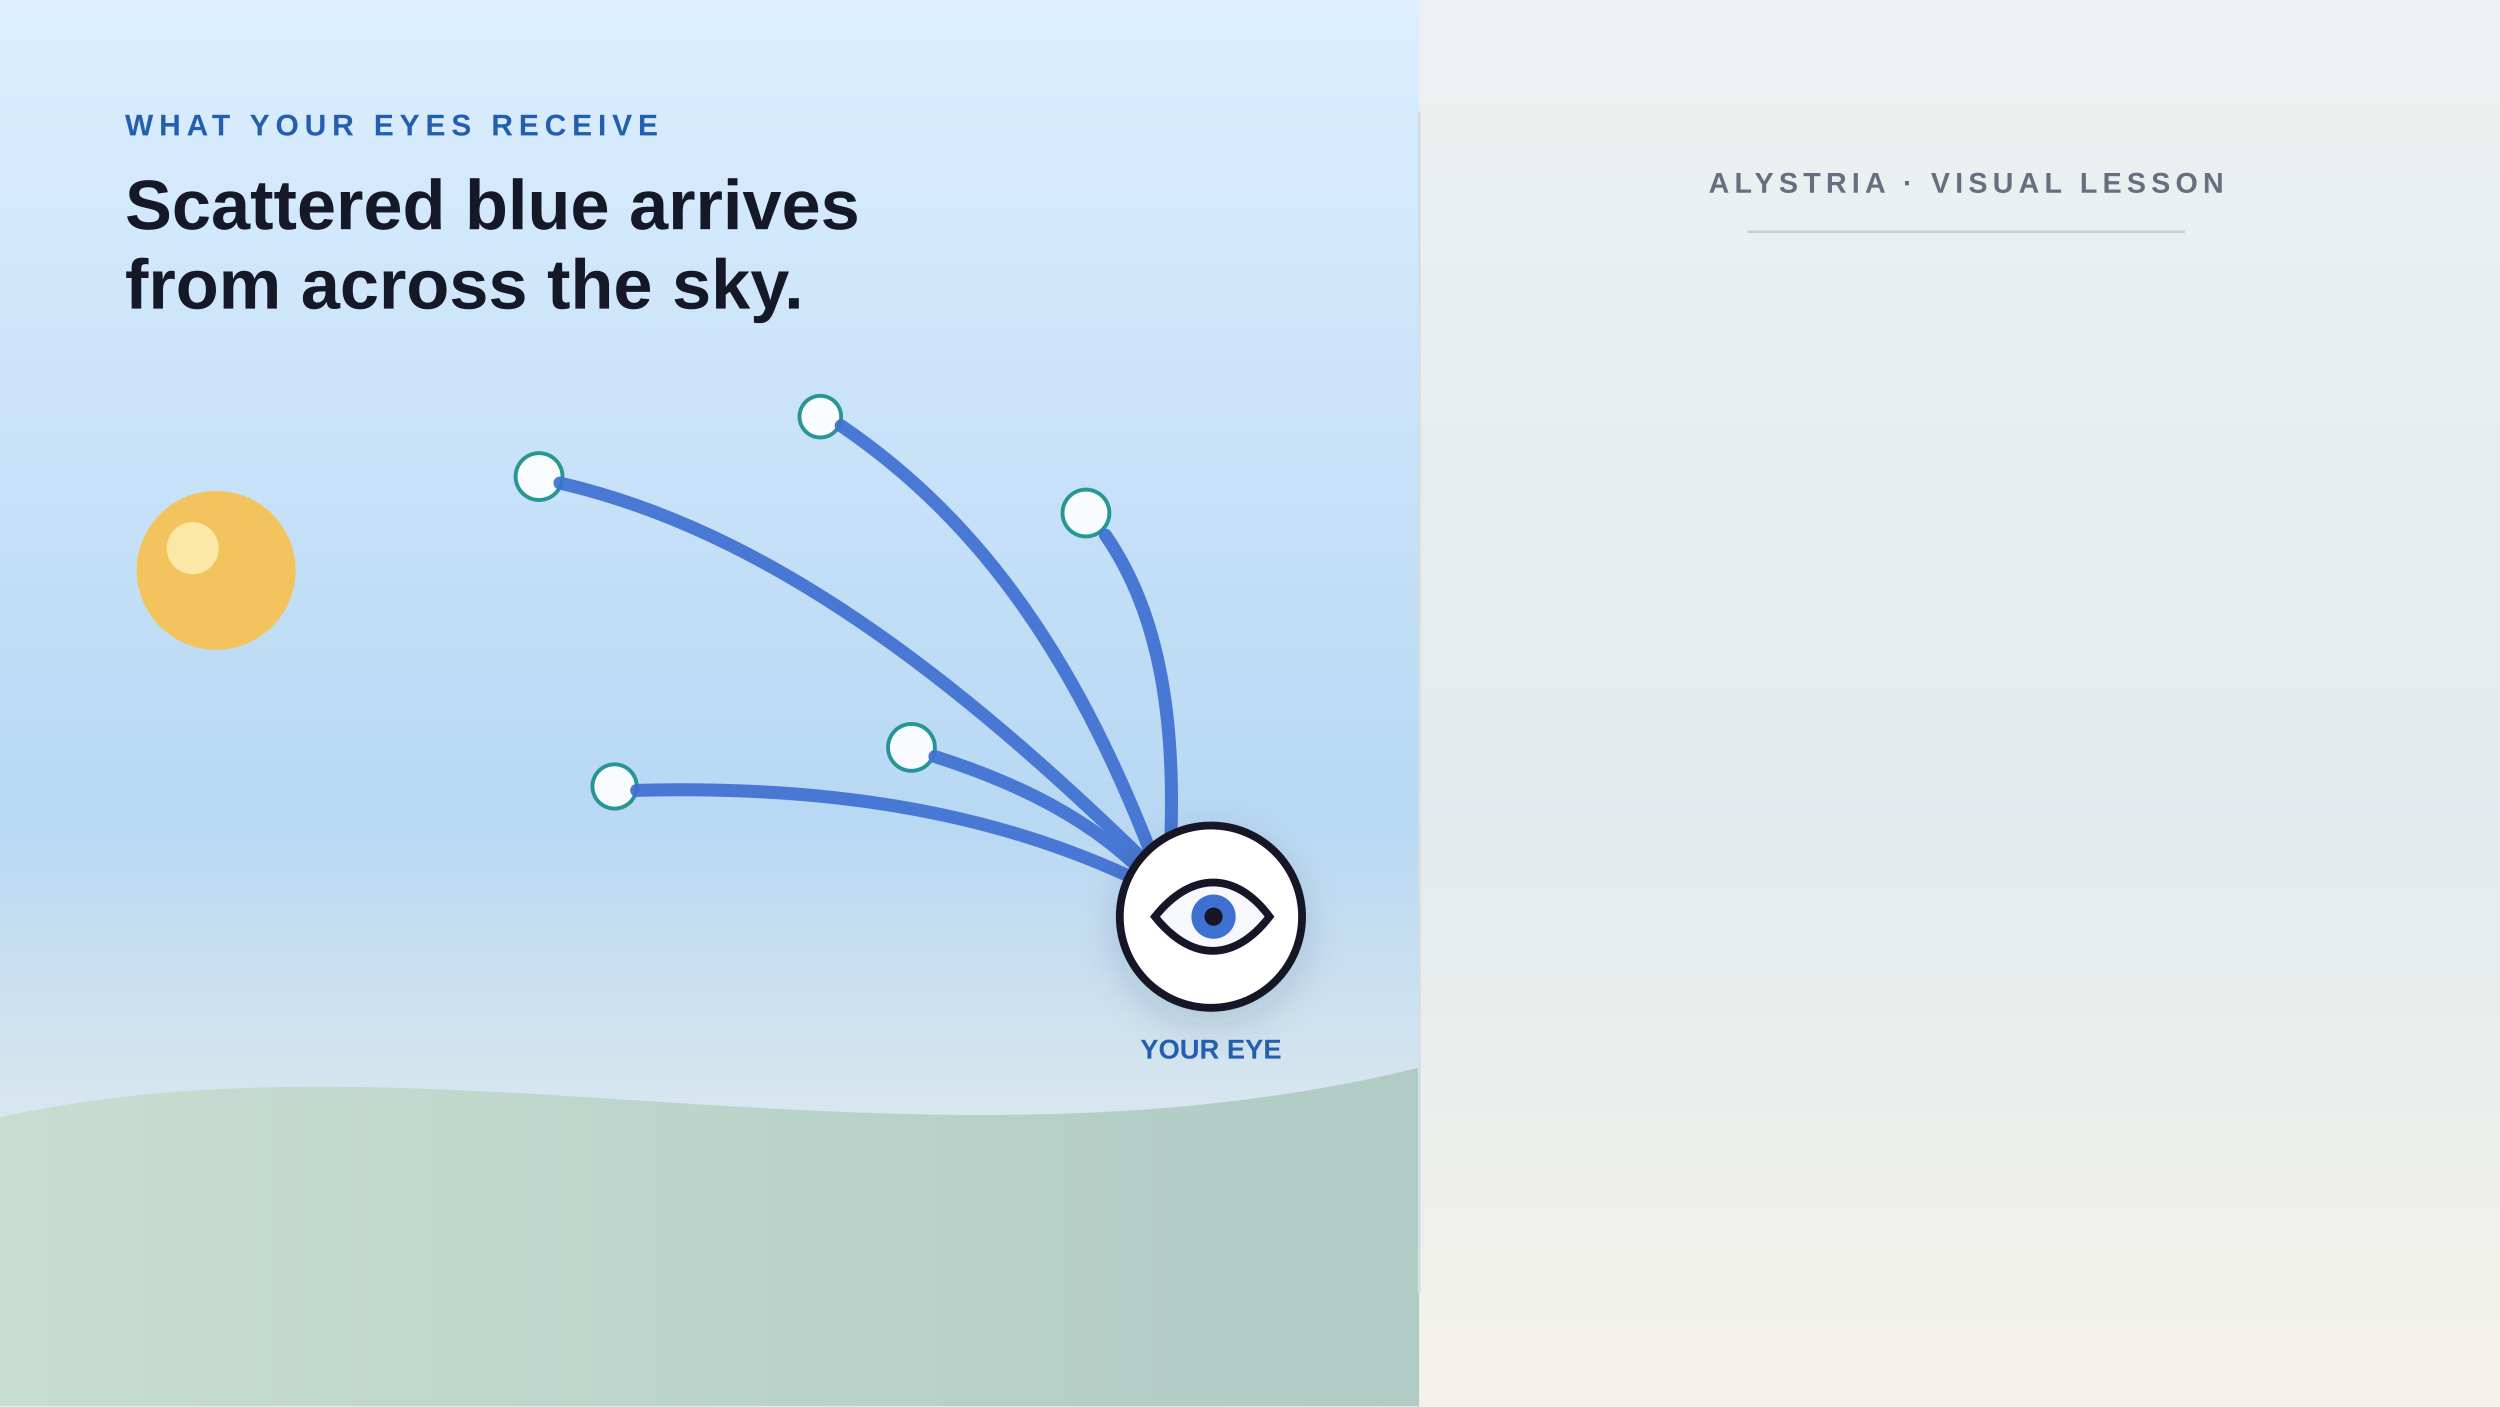
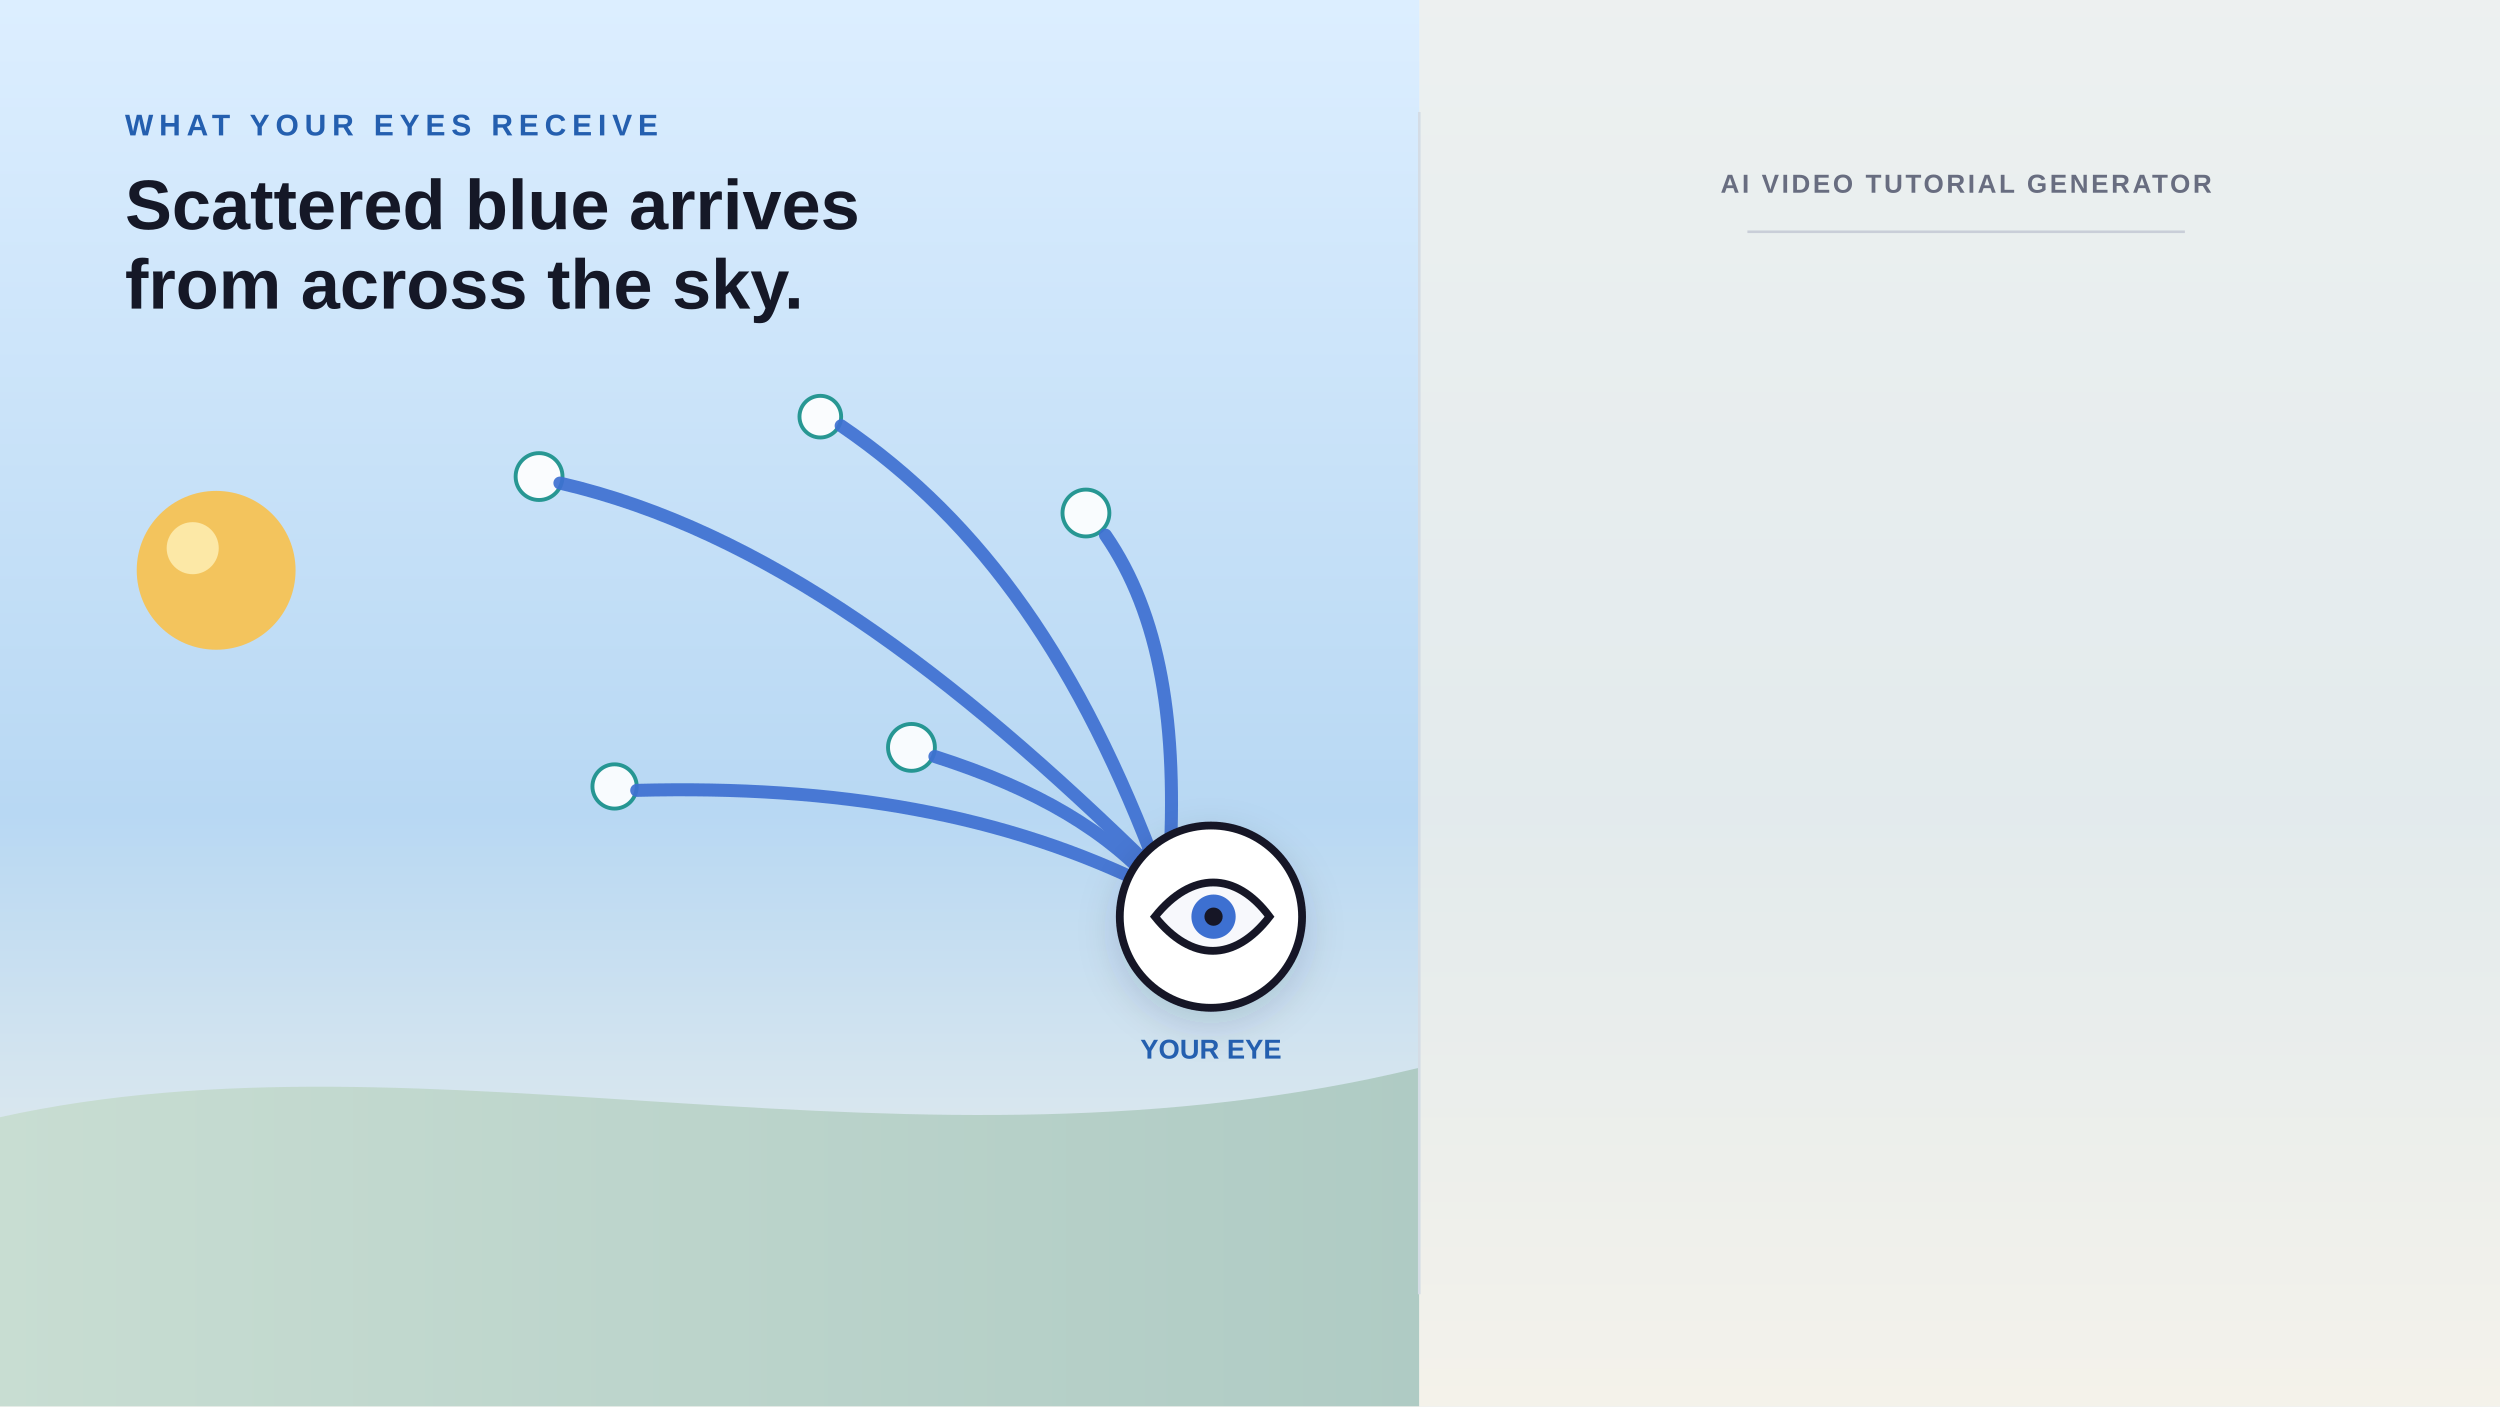
<svg xmlns="http://www.w3.org/2000/svg" width="1920" height="1080" viewBox="0 0 1920 1080" role="img" aria-labelledby="title desc">
  <defs>
    <linearGradient id="atmosphere" x1="0" y1="0" x2="0" y2="1">
      <stop offset="0" stop-color="#DCEEFF" />
      <stop offset=".58" stop-color="#B8D8F3" />
      <stop offset="1" stop-color="#F7F4EA" />
    </linearGradient>
    <linearGradient id="ground" x1="0" y1="0" x2="1" y2="0">
      <stop offset="0" stop-color="#C8DDD2" />
      <stop offset="1" stop-color="#AFCBC4" />
    </linearGradient>
    <marker id="arrow" markerUnits="userSpaceOnUse" markerWidth="18" markerHeight="18" refX="16" refY="9" orient="auto">
      <path d="M0 0L18 9L0 18Z" fill="#3E70D1" />
    </marker>
    <filter id="shadow" x="-30%" y="-30%" width="160%" height="160%">
      <feDropShadow dx="0" dy="10" stdDeviation="15" flood-color="#14243D" flood-opacity=".15" />
    </filter>
  </defs>
  <rect width="1920" height="1080" fill="url(#atmosphere)" />
  <path d="M0 858C330 785 700 915 1090 820V1080H0Z" fill="url(#ground)" />
  <path d="M1090 0H1920V1080H1090Z" fill="#F3F1EA" opacity=".73" />
  <path d="M1090 86V994" stroke="#D4DCE5" stroke-width="2" />
-   <text x="1510" y="148" text-anchor="middle" fill="#686D80" font-family="Arial, sans-serif" font-size="22" font-weight="700" letter-spacing="4">ALYSTRIA · VISUAL LESSON</text>
+   <text x="1510" y="148" text-anchor="middle" fill="#686D80" font-family="Arial, sans-serif" font-size="20" font-weight="700" letter-spacing="2">AI VIDEO TUTORIAL GENERATOR</text>
  <path d="M1342 178H1678" stroke="#C9CED8" stroke-width="2" />
  <text x="96" y="104" fill="#245FAF" font-family="Arial, sans-serif" font-size="23" font-weight="700" letter-spacing="4.5">WHAT YOUR EYES RECEIVE</text>
  <text x="96" y="176" fill="#151827" font-family="Arial, sans-serif" font-size="54" font-weight="800">Scattered blue arrives</text>
  <text x="96" y="237" fill="#151827" font-family="Arial, sans-serif" font-size="54" font-weight="800">from across the sky.</text>
  <circle cx="166" cy="438" r="61" fill="#F3C45D" />
  <circle cx="148" cy="421" r="20" fill="#FFF5C2" opacity=".72" />
  <g fill="#FFFFFF" stroke="#168F88" stroke-width="3" opacity=".9">
    <circle cx="414" cy="366" r="18" />
    <circle cx="630" cy="320" r="16" />
    <circle cx="834" cy="394" r="18" />
    <circle cx="472" cy="604" r="17" />
    <circle cx="700" cy="574" r="18" />
  </g>
  <g fill="none" stroke="#3E70D1" stroke-width="10" stroke-linecap="round" marker-end="url(#arrow)" opacity=".92">
    <path d="M430 371C586 407 731 516 885 667" />
    <path d="M646 327C756 402 830 511 890 671" />
    <path d="M849 411C891 472 905 555 898 670" />
    <path d="M489 607C643 603 772 625 886 682" />
    <path d="M718 581C796 606 851 638 891 684" />
  </g>
  <g transform="translate(930 704)" filter="url(#shadow)">
    <circle r="70" fill="#FFFFFF" stroke="#151827" stroke-width="6" />
    <path d="M-43 0C-15-35 19-35 45 0C18 35-15 35-43 0Z" fill="#F7F8FC" stroke="#151827" stroke-width="6" />
    <circle cx="2" r="17" fill="#3E70D1" />
    <circle cx="2" r="7" fill="#151827" />
  </g>
  <text x="930" y="813" text-anchor="middle" fill="#245FAF" font-family="Arial, sans-serif" font-size="21" font-weight="800">YOUR EYE</text>
</svg>
